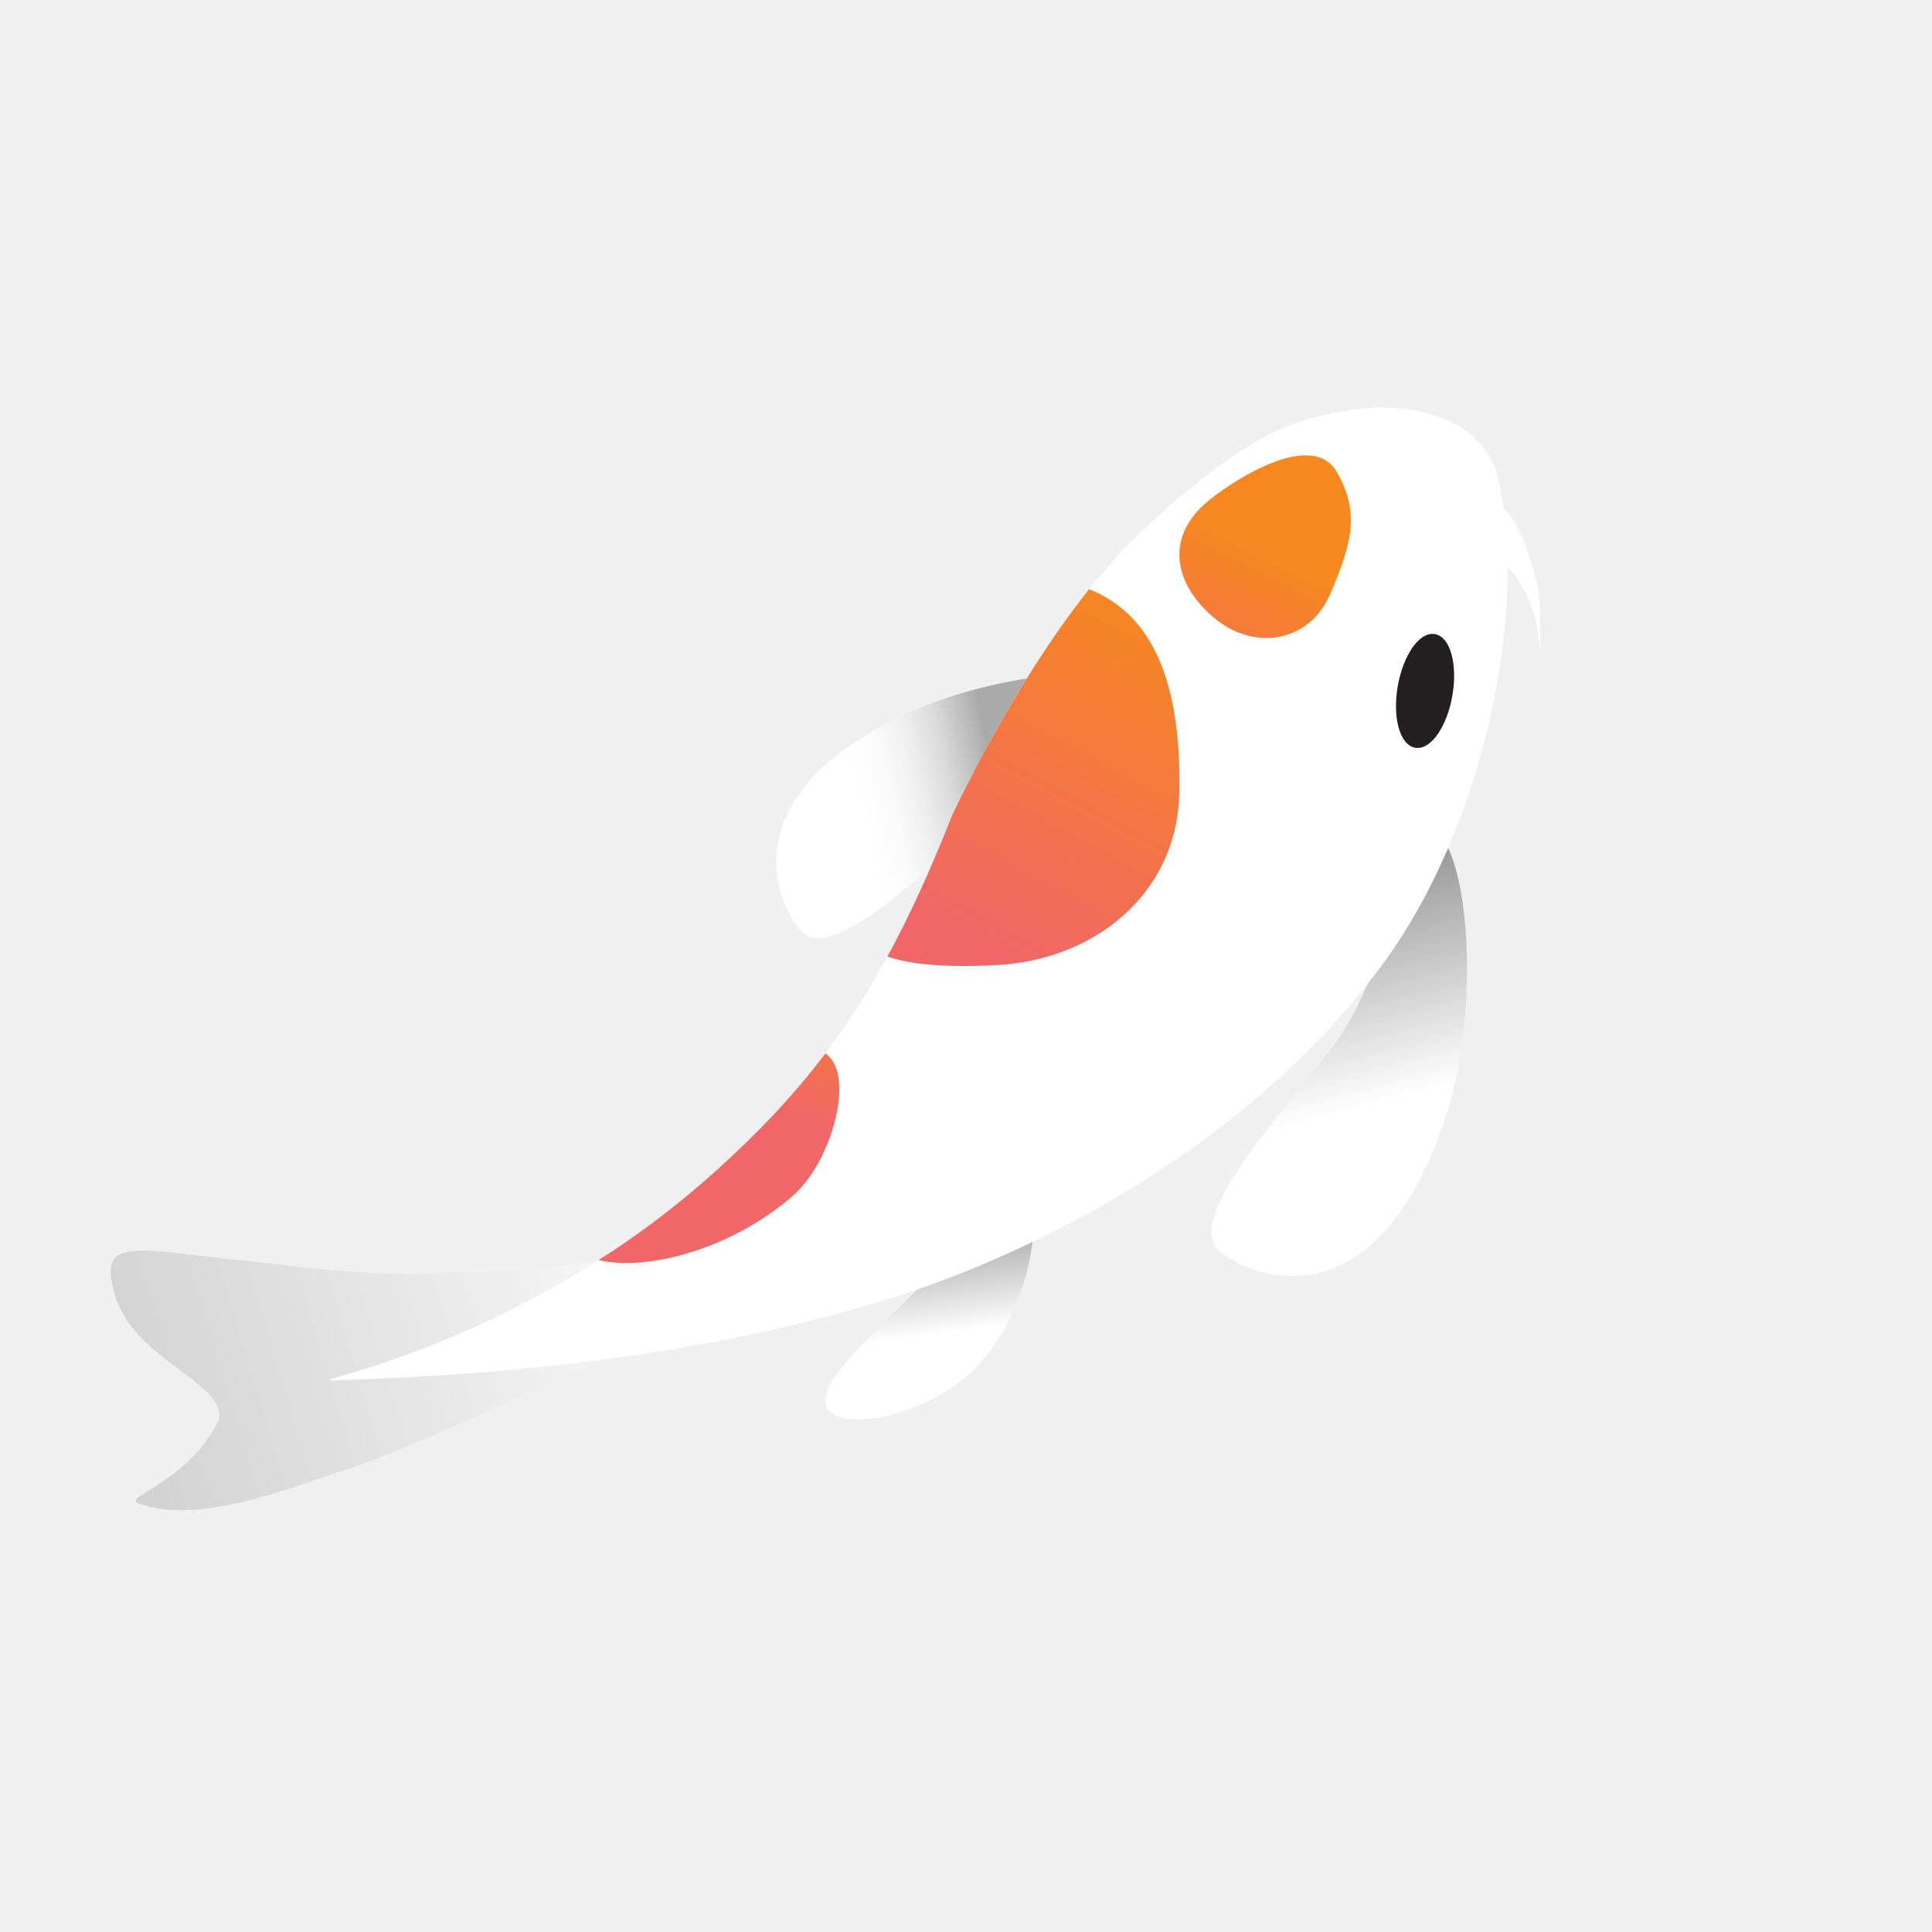
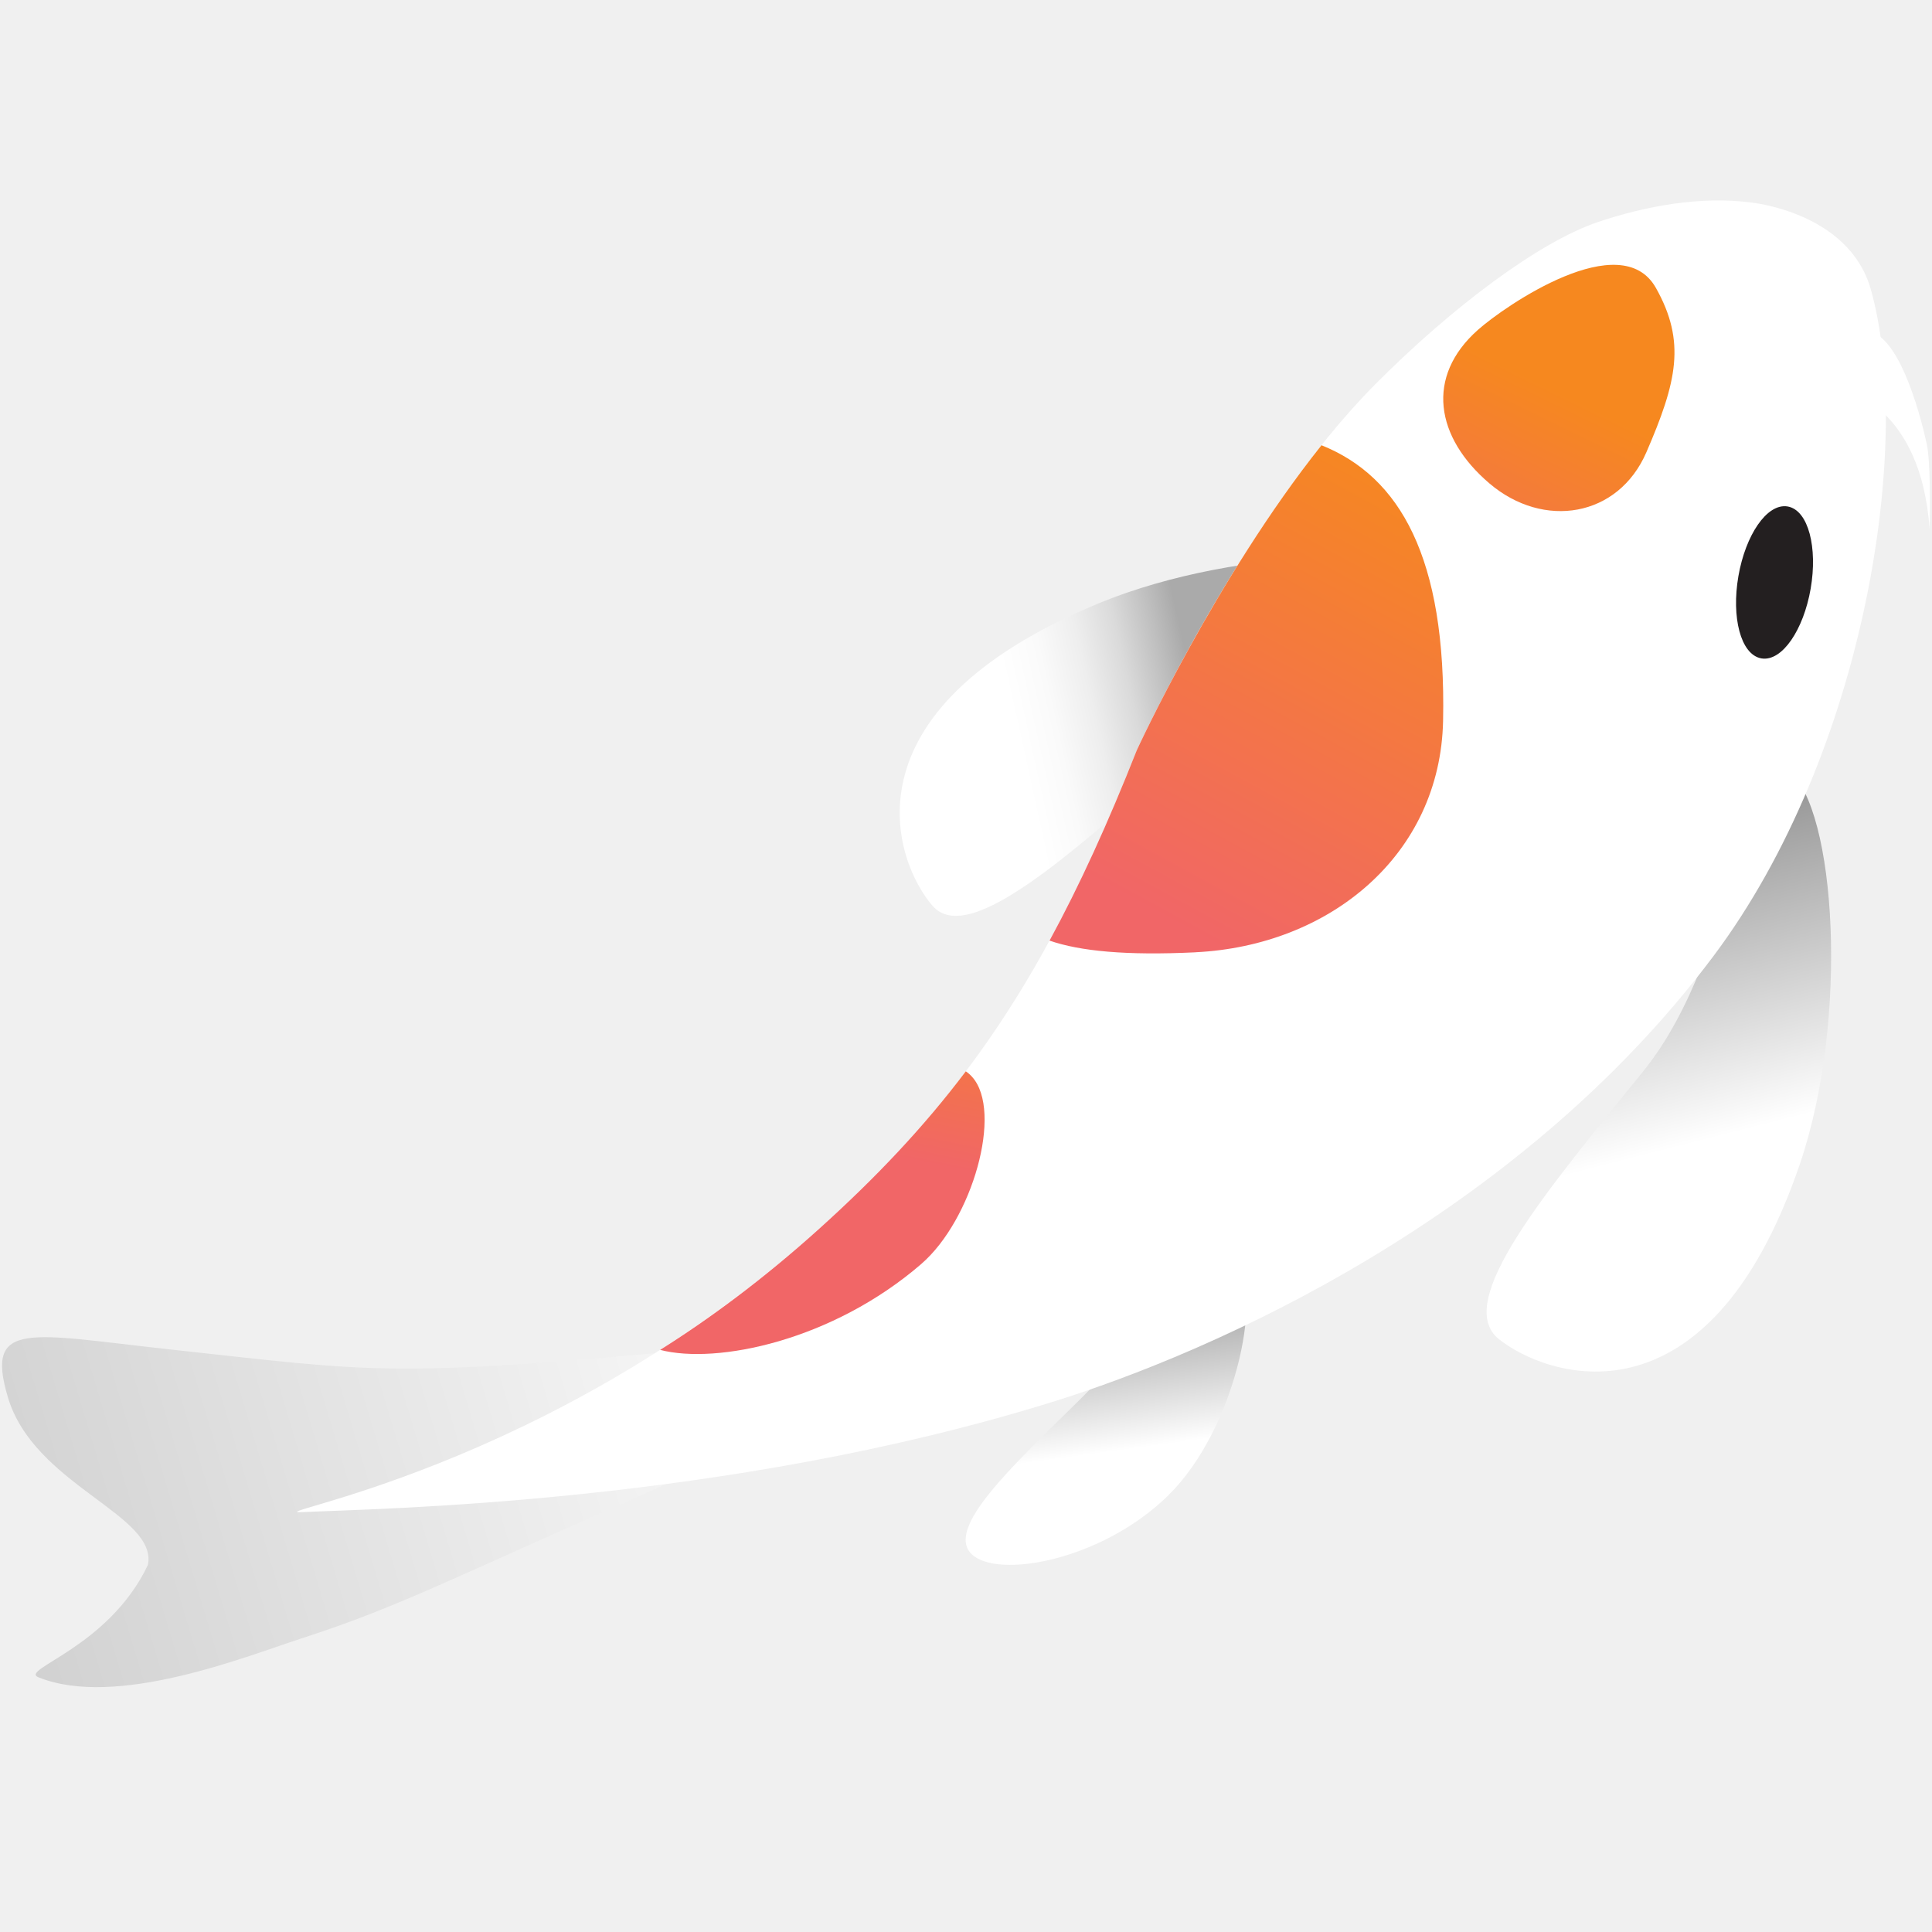
<svg xmlns="http://www.w3.org/2000/svg" xmlns:xlink="http://www.w3.org/1999/xlink" id="a" viewBox="0 0 500 500">
  <defs>
    <style>.i{fill:#fff;}.j{fill:url(#c);}.k{fill:#231f20;stroke:#231f20;stroke-miterlimit:10;}.l{fill:url(#f);}.m{fill:url(#g);}.n{fill:url(#b);}.o{fill:url(#h);}.p{fill:url(#d);}.q{fill:url(#e);}</style>
-     <linearGradient id="b" x1="241.35" y1="345.68" x2="231.36" y2="272.21" gradientTransform="matrix(1, 0, 0, 1, 0, 0)" gradientUnits="userSpaceOnUse">
+     <linearGradient id="b" x1="287.38" y1="375.75" x2="273.91" y2="276.67" gradientTransform="matrix(1, 0, 0, 1, 0, 0)" gradientUnits="userSpaceOnUse">
      <stop offset="0" stop-color="#fff" />
      <stop offset="1" stop-color="#000" />
    </linearGradient>
-     <linearGradient id="c" x1="342.13" y1="274.6" x2="321.96" y2="126.15" gradientTransform="translate(-22.37 54.05) rotate(-6.59)" xlink:href="#b" />
-     <linearGradient id="d" x1="169.12" y1="86.83" x2="184.09" y2="40.53" gradientTransform="translate(279.4 383.19) rotate(-84.14) scale(.97 -.97) skewX(-3.46)" gradientUnits="userSpaceOnUse">
+     <linearGradient id="c" x1="424" y1="293.94" x2="396.79" y2="93.77" gradientTransform="translate(-22.37 54.05) rotate(-6.59)" xlink:href="#b" />
+     <linearGradient id="d" x1="186.15" y1="51.66" x2="206.34" y2="-10.77" gradientTransform="translate(279.4 383.19) rotate(-84.14) scale(.97 -.97) skewX(-3.46)" gradientUnits="userSpaceOnUse">
      <stop offset=".27" stop-color="#fff" />
      <stop offset=".43" stop-color="#fafafa" />
      <stop offset=".59" stop-color="#eee" />
      <stop offset=".75" stop-color="#dadada" />
      <stop offset=".9" stop-color="#bebebe" />
      <stop offset="1" stop-color="#aaa" />
    </linearGradient>
-     <linearGradient id="e" x1="193.15" y1="317.89" x2="-14.2" y2="366.89" gradientTransform="translate(-20.49 7.6) rotate(-3.38)" gradientUnits="userSpaceOnUse">
+     <linearGradient id="e" x1="220.49" y1="338.41" x2="-59.1" y2="404.48" gradientTransform="translate(-20.49 7.6) rotate(-3.38)" gradientUnits="userSpaceOnUse">
      <stop offset="0" stop-color="#fff" />
      <stop offset="1" stop-color="#c6c6c6" />
    </linearGradient>
-     <linearGradient id="f" x1="311.83" y1="198.59" x2="327.63" y2="142.34" gradientTransform="translate(30.48 -56.97) rotate(10.37)" gradientUnits="userSpaceOnUse">
+     <linearGradient id="f" x1="373.64" y1="164.3" x2="394.95" y2="88.44" gradientTransform="translate(30.48 -56.97) rotate(10.37)" gradientUnits="userSpaceOnUse">
      <stop offset="0" stop-color="#f16667" />
      <stop offset="1" stop-color="#f6881f" />
    </linearGradient>
-     <linearGradient id="g" x1="189.7" y1="287.06" x2="199.07" y2="239.77" gradientTransform="matrix(1, 0, 0, 1, 0, 0)" gradientUnits="userSpaceOnUse">
+     <linearGradient id="g" x1="217.73" y1="296.7" x2="230.37" y2="232.94" gradientTransform="matrix(1, 0, 0, 1, 0, 0)" gradientUnits="userSpaceOnUse">
      <stop offset="0" stop-color="#f16667" />
      <stop offset="1" stop-color="#f6881f" />
    </linearGradient>
-     <linearGradient id="h" x1="257.56" y1="246.45" x2="304.76" y2="159.44" gradientTransform="matrix(1, 0, 0, 1, 0, 0)" gradientUnits="userSpaceOnUse">
+     <linearGradient id="h" x1="309.24" y1="241.94" x2="372.88" y2="124.62" gradientTransform="matrix(1, 0, 0, 1, 0, 0)" gradientUnits="userSpaceOnUse">
      <stop offset="0" stop-color="#f16667" />
      <stop offset="1" stop-color="#f6881f" />
    </linearGradient>
  </defs>
-   <path class="n" d="M252.5,353.99c-12.86,12.63-33.02,16.17-37.86,11.24s7.48-16.44,20.33-29.08c12.86-12.63,25.84-30.51,30.67-25.59,4.84,4.92-.3,30.79-13.15,43.42Z" />
-   <path class="j" d="M373.62,290.57c-17.73,51.82-48.89,40.59-57.75,33.44-8.86-7.15,9.14-28.35,27.81-51.48,18.67-23.13,19.08-64.63,27.94-57.48,8.86,7.15,11.62,47.4,2,75.52Z" />
-   <path class="p" d="M239.09,182.83c-50.28,20.77-38.94,50.04-31.85,58.08,7.08,8.04,27.52-10.82,49.82-30.47,22.31-19.65,62.75-22.99,55.66-31.03-7.08-8.04-46.35-7.85-73.63,3.42Z" />
-   <path class="q" d="M164.9,325.74c-62.17,5.79-64.18,4.61-104.01,.27-27.08-2.95-35.61-5.77-31.13,9.2,5.06,16.93,28.8,22.52,26.87,32.15-7.5,15.86-24.74,20.07-21.01,21.58,14.9,6.03,39.74-3.96,50.21-7.36,20.59-6.69,26.67-10.65,83.44-35.52,7.46-3.27-8.16-2.19-22.56-2.59,15.81-8.21,27.37-18.59,18.19-17.73Z" />
-   <path class="i" d="M86.56,357.22c-10.66,.53,46.78-7.35,98.96-54.43,27.26-24.59,43.7-48.24,60.89-91.79,0,0,20.59-44.89,45.78-70.22,14.78-14.87,31.48-27.33,42.67-31.11,9.23-3.12,19.78-5.04,29.44-3.78,0,0,18.78,1.78,23,16.67,8.22,28.99-.89,88.89-30.22,128-37.79,50.39-96.19,75.93-126.22,85.33-63.44,19.87-130.96,20.67-144.3,21.34Z" />
-   <path class="l" d="M344.21,153.83c-5.4,12.49-19.73,14.81-30.1,5.99-10.37-8.82-12.39-20.51-2.19-29.53,5.26-4.65,27.44-19.88,34.11-8.02,5.84,10.36,4,18.09-1.82,31.55Z" />
-   <ellipse class="k" cx="368.78" cy="178.8" rx="14.43" ry="6.67" transform="translate(129.67 511.65) rotate(-80.17)" />
-   <path class="i" d="M386.58,130.64c5.76,.31,9.93,14.52,11.47,21.75,.67,3.11,.62,12.23,.52,16.12-.86-11.76-4.82-18.2-8.58-21.96-4.22-4.22-9.42-6.3-9.22-10.16,.15-2.83,3.15-5.89,5.8-5.75Z" />
-   <path class="m" d="M205.07,309.59c9.78-8.44,15.72-29.23,9.74-35.9-.38-.43-.79-.78-1.21-1.06-8.14,10.77-17.25,20.39-28.08,30.16-10.93,9.86-21.31,17.47-30.59,23.3,10.91,2.83,33.07-1.76,50.14-16.5Z" />
-   <path class="o" d="M257.64,249.79c25.78-1.25,47.03-18.64,47.56-44.44,.64-31.34-8.31-46.84-23.34-52.87-20.25,25.4-35.45,58.52-35.45,58.52-5.53,14.01-10.98,25.96-16.75,36.55,5.87,2.04,14.74,2.88,27.97,2.24Z" />
+   <path class="n" d="M302.41,386.95c-17.34,17.04-44.52,21.8-51.05,15.16-6.52-6.64,10.08-22.17,27.42-39.21,17.34-17.04,34.84-41.15,41.36-34.51,6.52,6.64-.4,41.52-17.74,58.55Z" />
+   <path class="j" d="M465.74,301.44c-23.91,69.88-65.92,54.74-77.87,45.09-11.95-9.64,12.32-38.23,37.5-69.42,25.18-31.19,25.73-87.15,37.68-77.51,11.95,9.64,15.67,63.91,2.69,101.84Z" />
+   <path class="p" d="M284.33,156.15c-67.8,28.01-52.5,67.47-42.95,78.31,9.55,10.84,37.11-14.59,67.18-41.09,30.08-26.5,84.61-31,75.06-41.84-9.55-10.84-62.49-10.59-99.29,4.61Z" />
+   <path class="q" d="M184.29,348.87c-83.84,7.81-86.54,6.22-140.26,.36-36.51-3.98-48.01-7.78-41.98,12.41,6.82,22.83,38.83,30.36,36.23,43.35-10.11,21.39-33.36,27.06-28.34,29.09,20.09,8.12,53.59-5.34,67.7-9.93,27.76-9.03,35.96-14.37,112.52-47.89,10.06-4.41-11.01-2.96-30.42-3.49,21.32-11.07,36.9-25.06,24.53-23.91Z" />
+   <path class="i" d="M78.64,391.32c-14.38,.72,63.08-9.91,133.45-73.4,36.76-33.16,58.93-65.05,82.1-123.78,0,0,27.77-60.53,61.73-94.69,19.93-20.05,42.45-36.85,57.53-41.95,12.45-4.21,26.67-6.79,39.7-5.09,0,0,25.32,2.4,31.01,22.47,11.09,39.09-1.2,119.86-40.75,172.6-50.96,67.94-129.71,102.39-170.2,115.07-85.54,26.79-176.6,27.87-194.58,28.77Z" />
+   <path class="l" d="M426.08,117.05c-7.29,16.84-26.61,19.97-40.59,8.08-13.98-11.89-16.7-27.66-2.95-39.81,7.1-6.28,37-26.81,46-10.82,7.87,13.97,5.4,24.39-2.46,42.55Z" />
+   <ellipse class="k" cx="459.21" cy="150.72" rx="19.45" ry="8.99" transform="translate(232.34 577.47) rotate(-80.17)" />
+   <path class="i" d="M483.21,85.77c7.77,.42,13.38,19.58,15.47,29.33,.9,4.2,.84,16.49,.7,21.73-1.16-15.86-6.5-24.54-11.57-29.61-5.69-5.68-12.7-8.49-12.43-13.7,.2-3.82,4.25-7.95,7.83-7.75Z" />
+   <path class="m" d="M238.45,327.09c13.18-11.39,21.2-39.42,13.13-48.4-.52-.58-1.06-1.05-1.63-1.43-10.97,14.53-23.26,27.5-37.86,40.67-14.73,13.29-28.74,23.55-41.25,31.42,14.71,3.82,44.59-2.37,67.61-22.25Z" />
+   <path class="o" d="M309.34,246.45c34.77-1.68,63.42-25.13,64.13-59.93,.86-42.26-11.21-63.17-31.47-71.29-27.31,34.25-47.8,78.92-47.8,78.92-7.46,18.9-14.81,35.01-22.58,49.28,7.91,2.74,19.88,3.89,37.72,3.03Z" />
</svg>
